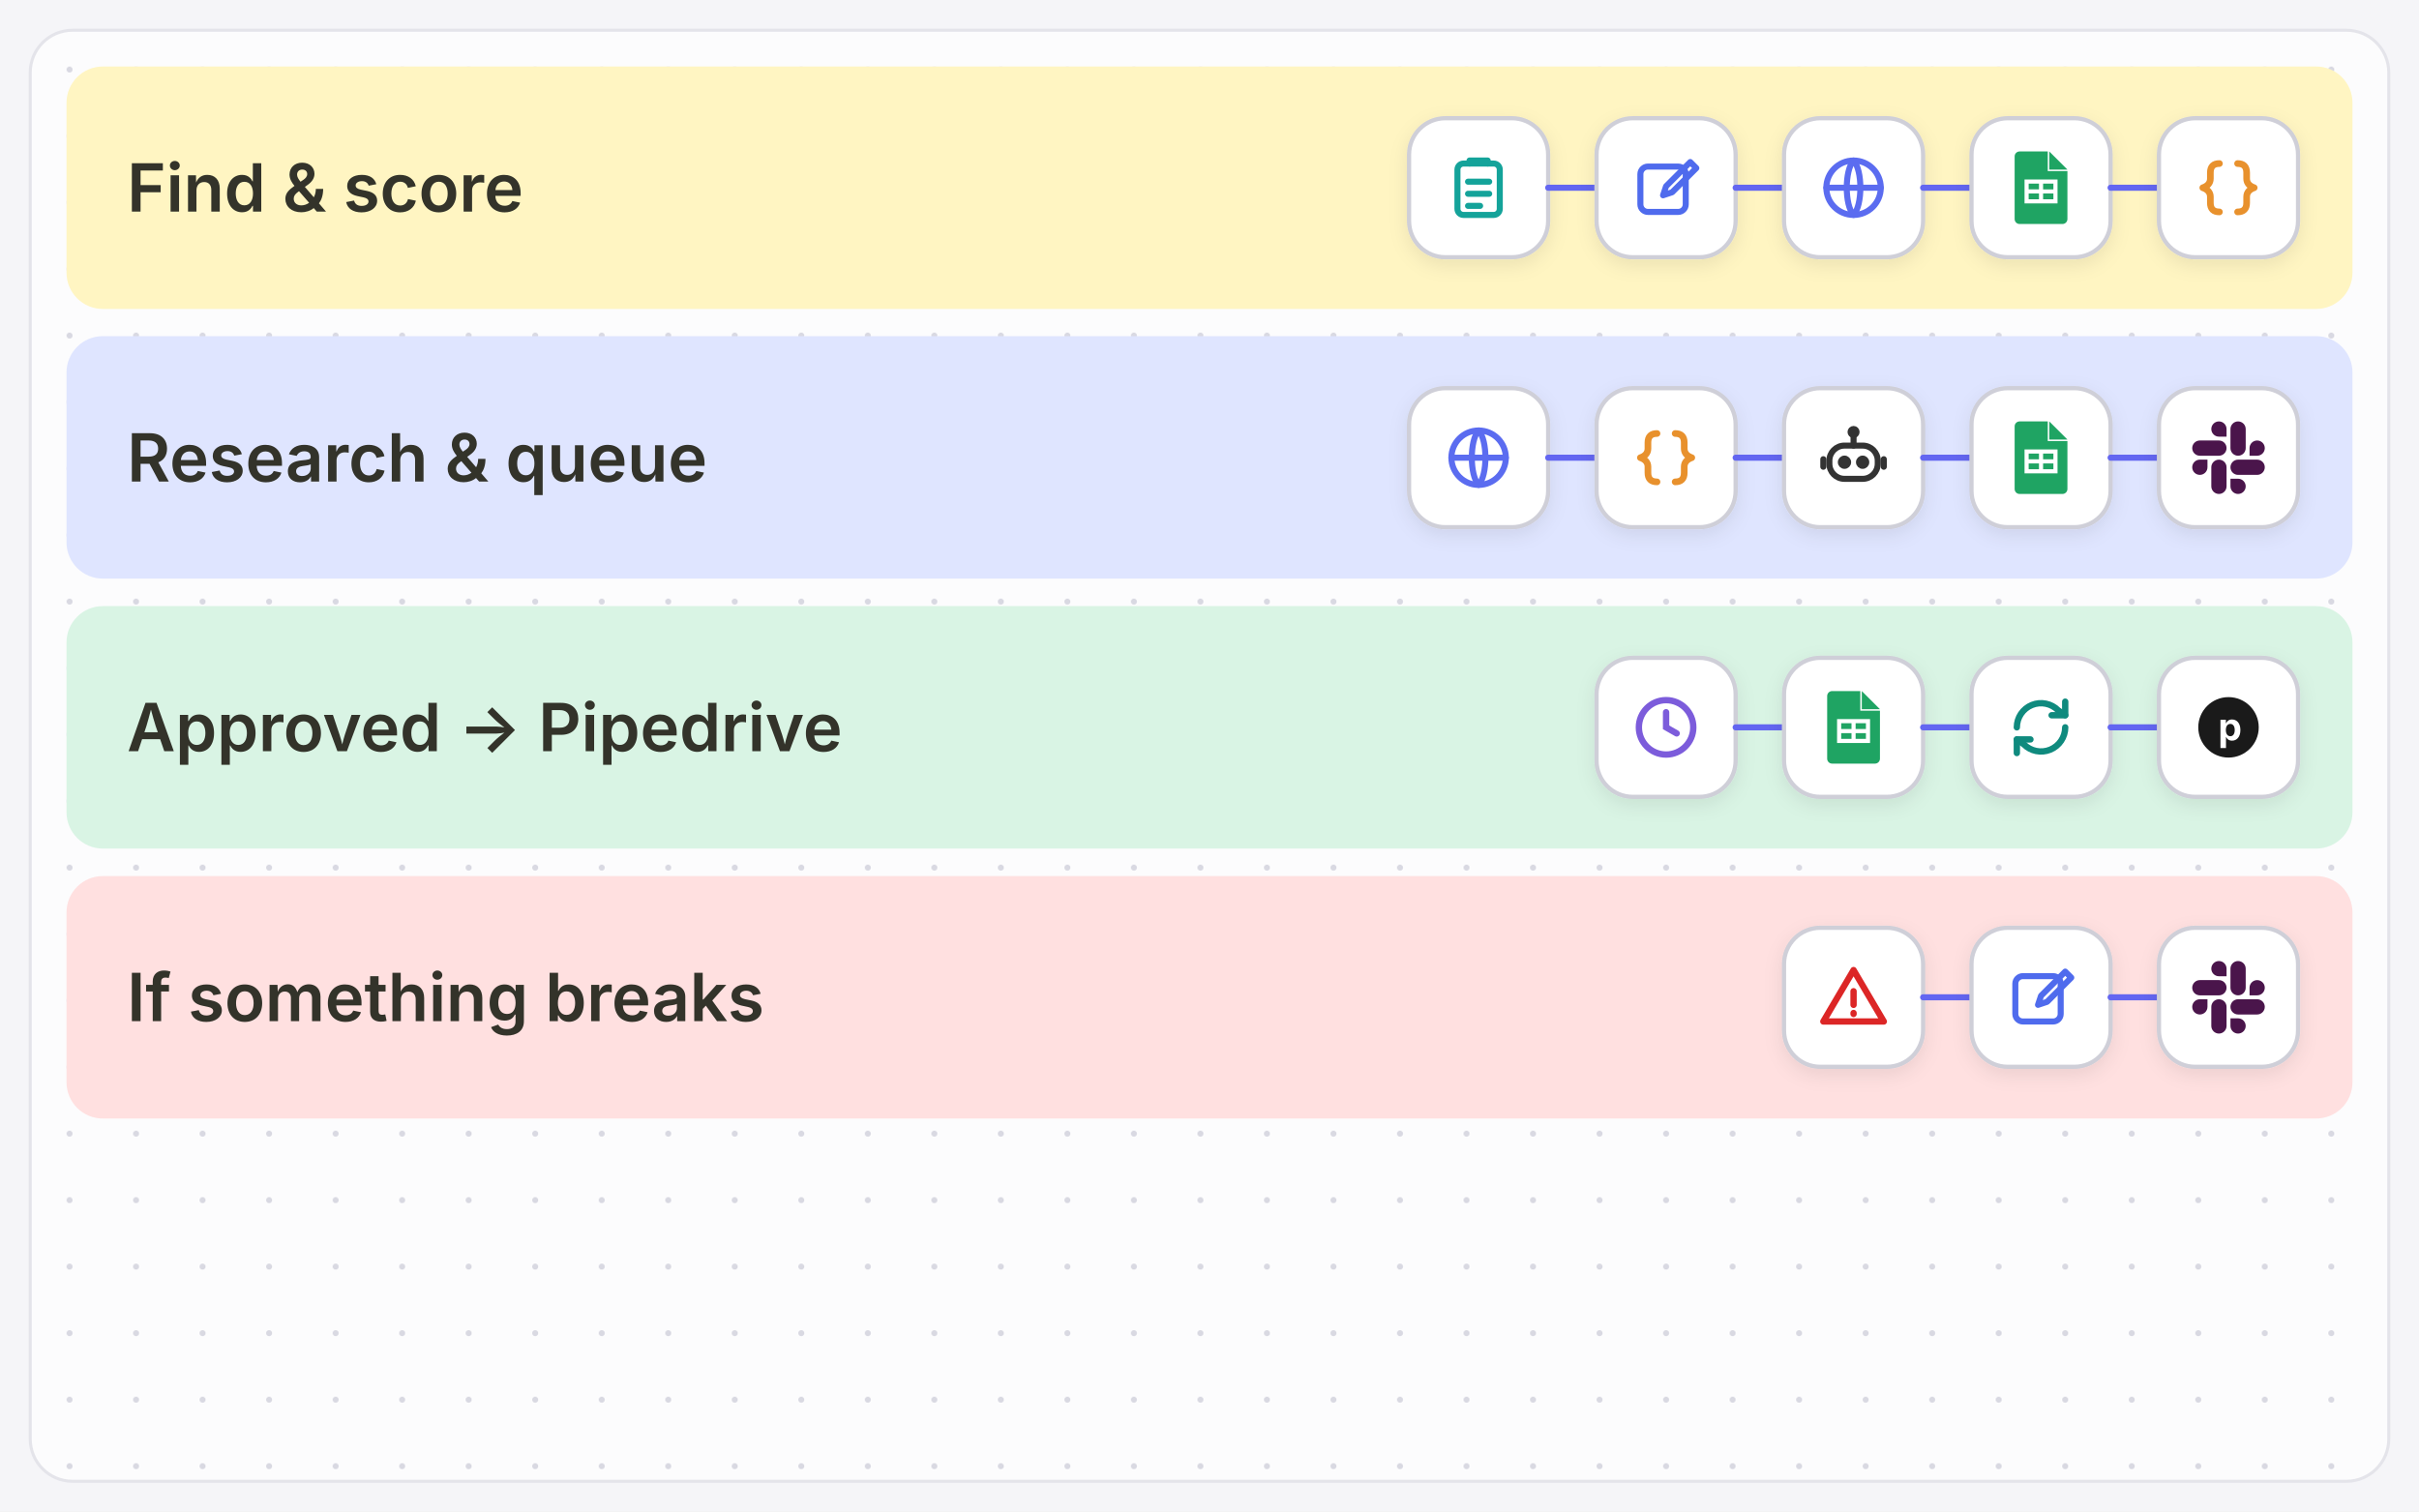
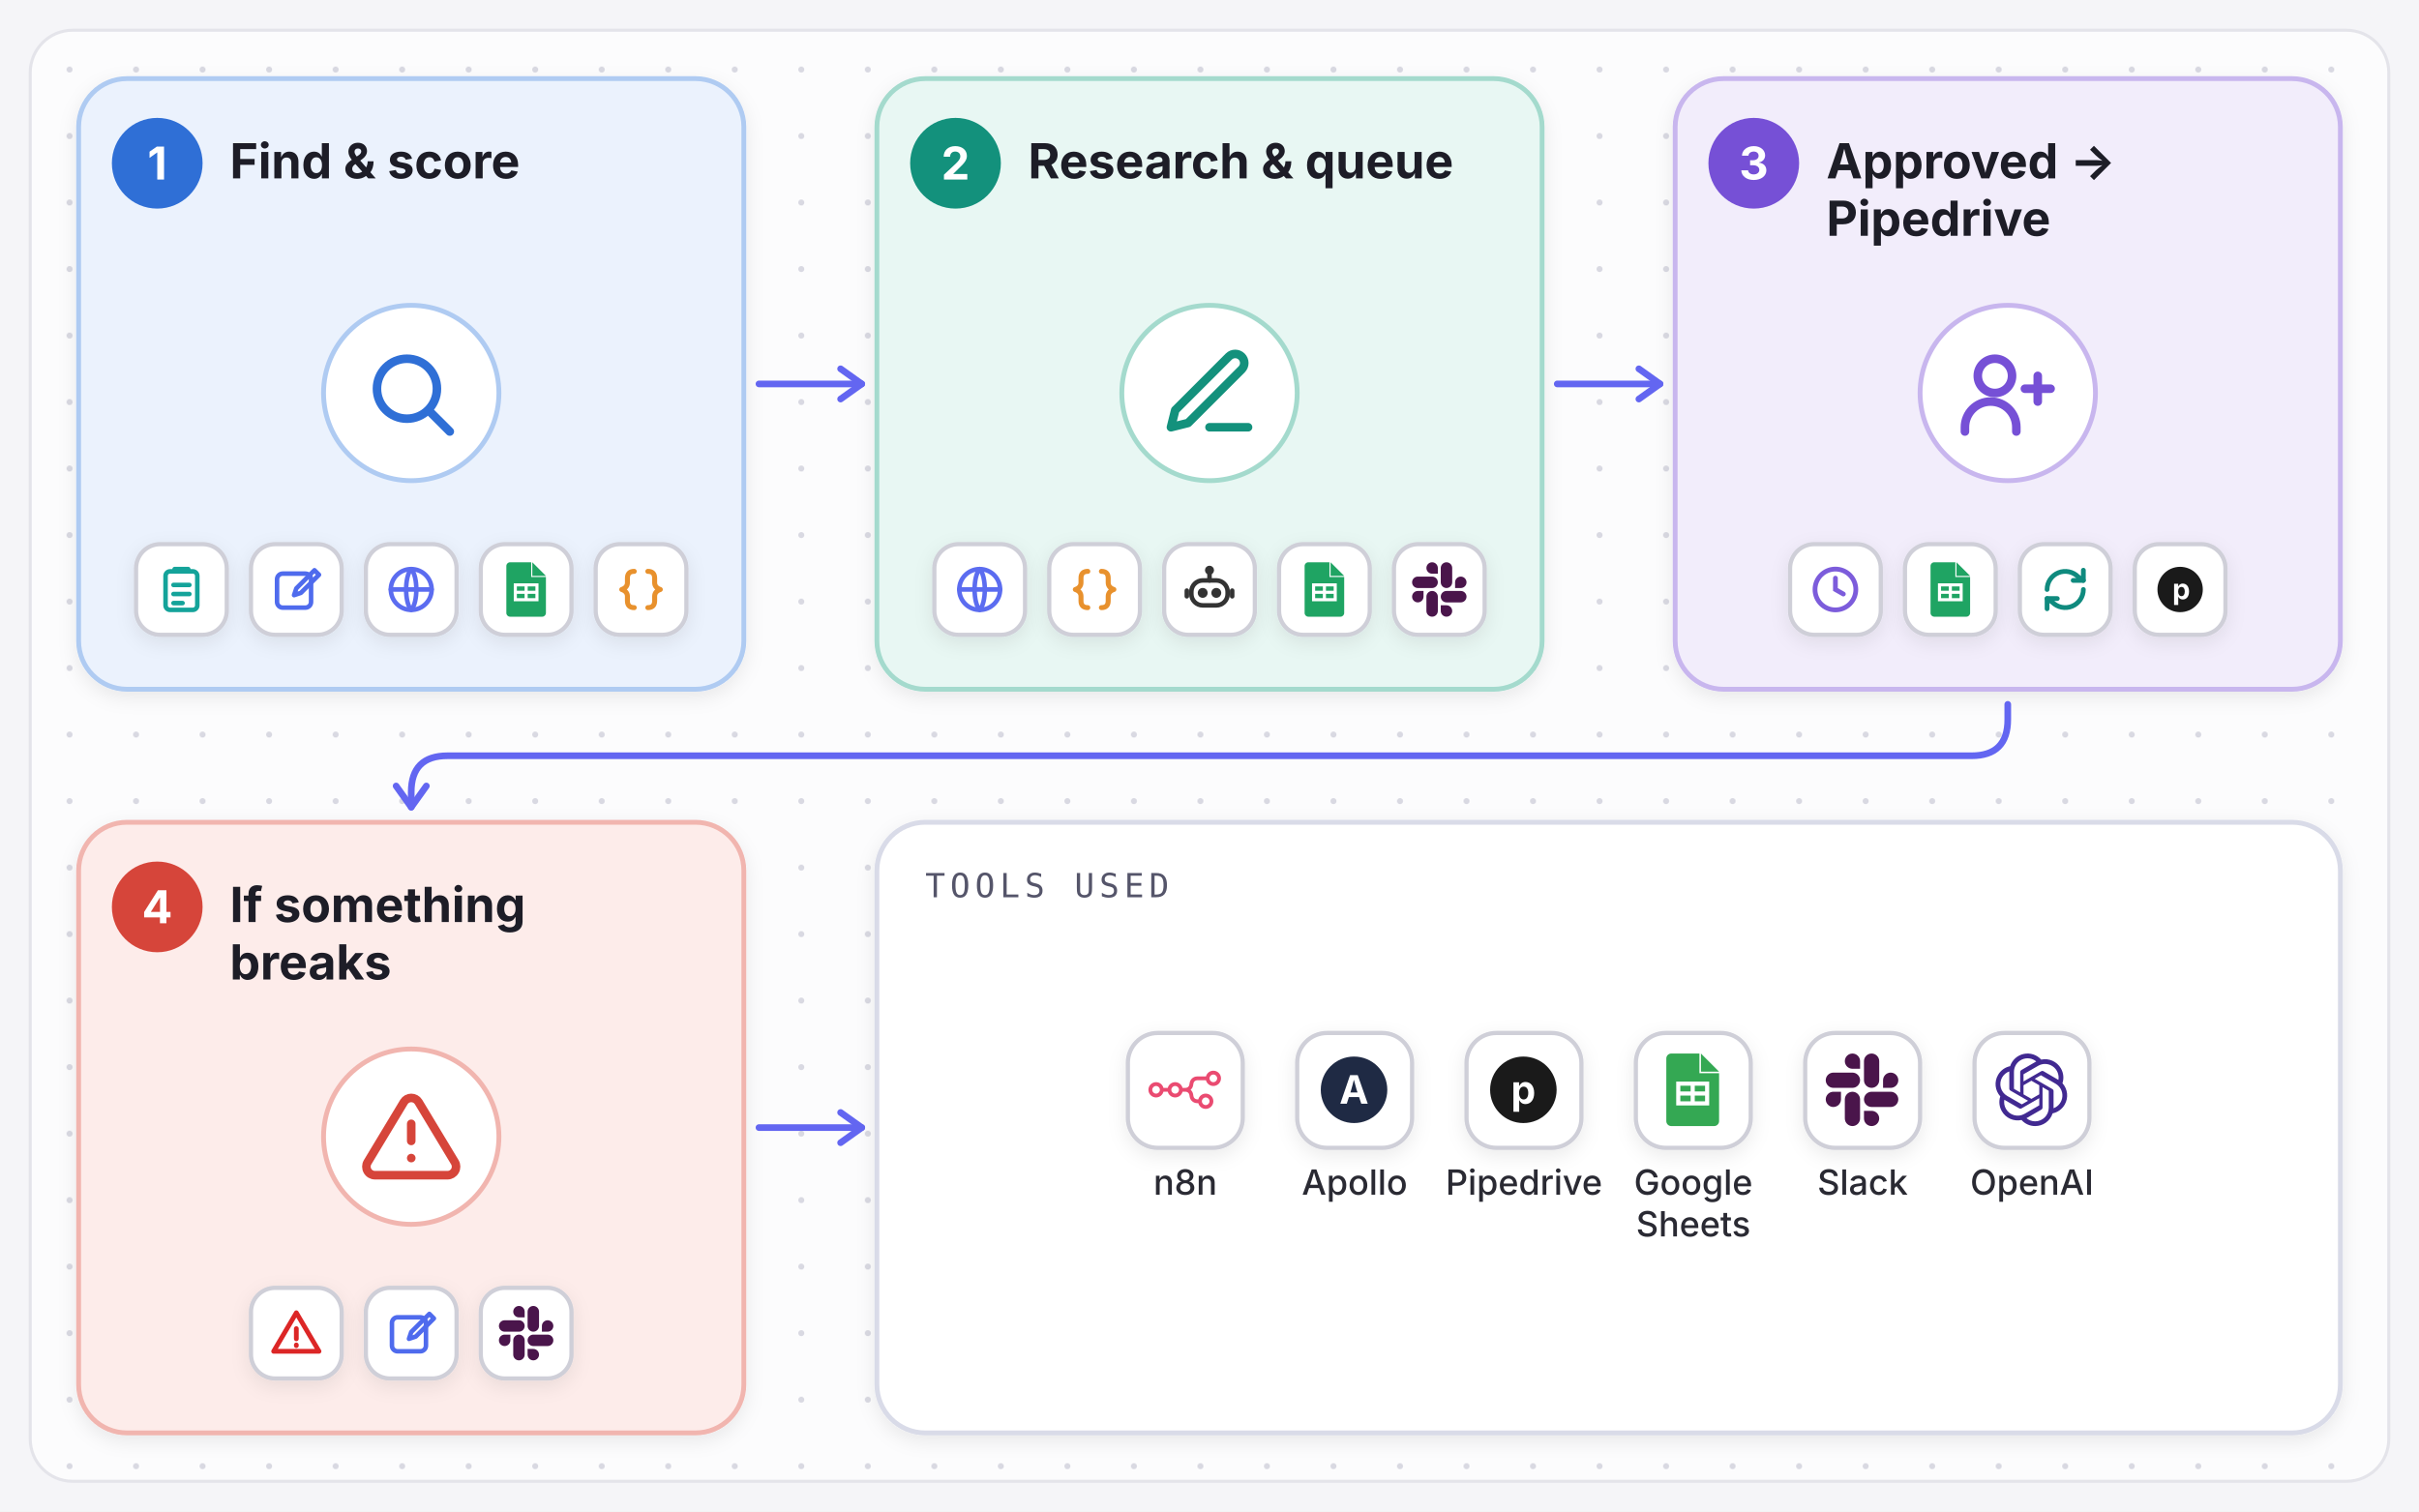
- <svg xmlns="http://www.w3.org/2000/svg" viewBox="0 0 800 500" width="800" height="500" role="img" aria-label="AI Prospecting with Apollo — stages at a glance" data-light="" data-span="3.2" data-nodes="26">
+ <svg xmlns="http://www.w3.org/2000/svg" viewBox="0 0 800 500" width="800" height="500" role="img" aria-label="AI Prospecting with Apollo: process diagram" data-light="" data-span="3.8" data-nodes="26">
  <defs>
    <pattern id="dots" width="22" height="22" patternUnits="userSpaceOnUse">
      <rect width="22" height="22" fill="#FCFCFD" />
      <circle cx="1" cy="1" r="1" fill="#d9d9e2" />
    </pattern>
    <filter id="sh" x="-30%" y="-30%" width="160%" height="160%">
      <feDropShadow dx="0" dy="2" stdDeviation="3" flood-color="#000" flood-opacity=".08" />
    </filter>
  </defs>
  <rect width="800" height="500" fill="#F5F5F8" />
  <rect x="10" y="10" width="780" height="480" rx="14" fill="url(#dots)" stroke="#e4e4ea" />
  <g data-t="0.000">
-     <rect x="22" y="22.0" width="756" height="80.2" rx="12" fill="#FFF5C2" />
-     <text x="42" y="70.0" font-family="Inter, 'Helvetica Neue', Arial, sans-serif" font-size="22" font-weight="600" fill="#33332a">Find &amp; score</text>
-   </g>
-   <g data-t="0.042">
-     <g filter="url(#sh)">
-       <rect x="466.0" y="39.1" width="46" height="46" rx="12" fill="#fff" stroke="#cfcfd8" stroke-width="1.4" />
-     </g>
-     <svg x="477.0" y="50.1" width="24" height="24" viewBox="0 0 24 24" fill="none" stroke="#14A39A" stroke-width="2" stroke-linecap="round" stroke-linejoin="round">
+     <g filter="url(#sh)">
+       <rect x="26" y="26" width="220.0" height="202" rx="16" fill="#EBF2FD" stroke="#AFCBF2" stroke-width="1.6" />
+     </g>
+     <circle cx="52" cy="54" r="15" fill="#2F6FD6" />
+     <text x="52" y="59.4" text-anchor="middle" font-family="Inter, 'Helvetica Neue', Arial, sans-serif" font-size="15" font-weight="700" fill="#fff">1</text>
+     <text x="76" y="59" font-family="Inter, 'Helvetica Neue', Arial, sans-serif" font-size="16" font-weight="700" fill="#1d1d27">Find &amp; score</text>
+     <circle cx="136" cy="130" r="29" fill="#fff" stroke="#AFCBF2" stroke-width="1.6" />
+     <svg x="119.0" y="113.0" width="34" height="34" viewBox="0 0 24 24" fill="none" stroke="#2F6FD6" stroke-width="2" stroke-linecap="round" stroke-linejoin="round">
+       <circle cx="11" cy="11" r="7" />
+       <path d="m21 21-4.3-4.3" />
+     </svg>
+   </g>
+   <g data-t="0.032">
+     <g filter="url(#sh)">
+       <rect x="45.0" y="180.0" width="30" height="30" rx="8" fill="#fff" stroke="#cfcfd8" stroke-width="1.4" />
+     </g>
+     <svg x="51.0" y="186.0" width="18" height="18" viewBox="0 0 24 24" fill="none" stroke="#14A39A" stroke-width="2" stroke-linecap="round" stroke-linejoin="round">
      <rect x="5" y="4" width="14" height="17" rx="2" />
      <path d="M9 4V3h6v1" />
      <path d="M8.5 10h7M8.5 14h7M8.5 18h4" />
    </svg>
  </g>
-   <path data-t="0.083" d="M512.0,62.1 L528.0,62.1" fill="none" stroke="#6366f1" stroke-width="2" stroke-linecap="round" />
-   <g data-t="0.083">
-     <g filter="url(#sh)">
-       <rect x="528.0" y="39.1" width="46" height="46" rx="12" fill="#fff" stroke="#cfcfd8" stroke-width="1.4" />
-     </g>
-     <svg x="539.0" y="50.1" width="24" height="24" viewBox="0 0 24 24" fill="none" stroke="#4F6BED" stroke-width="2" stroke-linecap="round" stroke-linejoin="round">
+   <g data-t="0.064">
+     <g filter="url(#sh)">
+       <rect x="83.0" y="180.0" width="30" height="30" rx="8" fill="#fff" stroke="#cfcfd8" stroke-width="1.4" />
+     </g>
+     <svg x="89.0" y="186.0" width="18" height="18" viewBox="0 0 24 24" fill="none" stroke="#4F6BED" stroke-width="2" stroke-linecap="round" stroke-linejoin="round">
      <rect x="3.5" y="5" width="15" height="15" rx="2.5" />
      <path d="M20 3.5l-8 8-1 3 3-1 8-8z" />
    </svg>
  </g>
-   <path data-t="0.125" d="M574.0,62.1 L590.0,62.1" fill="none" stroke="#6366f1" stroke-width="2" stroke-linecap="round" />
-   <g data-t="0.125">
-     <g filter="url(#sh)">
-       <rect x="590.0" y="39.1" width="46" height="46" rx="12" fill="#fff" stroke="#cfcfd8" stroke-width="1.4" />
-     </g>
-     <svg x="601.0" y="50.1" width="24" height="24" viewBox="0 0 24 24" fill="none" stroke="#5B6CF0" stroke-width="2" stroke-linecap="round">
+   <g data-t="0.096">
+     <g filter="url(#sh)">
+       <rect x="121.0" y="180.0" width="30" height="30" rx="8" fill="#fff" stroke="#cfcfd8" stroke-width="1.4" />
+     </g>
+     <svg x="127.0" y="186.0" width="18" height="18" viewBox="0 0 24 24" fill="none" stroke="#5B6CF0" stroke-width="2" stroke-linecap="round">
      <circle cx="12" cy="12" r="9" />
      <path d="M3 12h18M12 3c3 3.2 3 14.8 0 18M12 3c-3 3.2-3 14.8 0 18" />
    </svg>
  </g>
-   <path data-t="0.167" d="M636.0,62.1 L652.0,62.1" fill="none" stroke="#6366f1" stroke-width="2" stroke-linecap="round" />
-   <g data-t="0.167">
-     <g filter="url(#sh)">
-       <rect x="652.0" y="39.1" width="46" height="46" rx="12" fill="#fff" stroke="#cfcfd8" stroke-width="1.4" />
-     </g>
-     <svg x="663.0" y="50.1" width="24" height="24" viewBox="0 0 24 24">
+   <g data-t="0.128">
+     <g filter="url(#sh)">
+       <rect x="159.0" y="180.0" width="30" height="30" rx="8" fill="#fff" stroke="#cfcfd8" stroke-width="1.4" />
+     </g>
+     <svg x="165.0" y="186.0" width="18" height="18" viewBox="0 0 24 24">
      <path fill="#1FA463" d="M11.318 12.545H7.91v-1.909h3.41v1.91zM14.728 0v6h6l-6-6zm1.363 10.636h-3.41v1.91h3.41v-1.91zm0 3.273h-3.41v1.91h3.41v-1.91zM20.727 6.5v15.864c0 .904-.732 1.636-1.636 1.636H4.909a1.636 1.636 0 0 1-1.636-1.636V1.636C3.273.732 4.005 0 4.909 0h9.318v6.5h6.5zm-3.273 2.773H6.545v7.909h10.91v-7.91zm-6.136 4.636H7.91v1.91h3.41v-1.91z" />
    </svg>
  </g>
-   <path data-t="0.208" d="M698.0,62.1 L714.0,62.1" fill="none" stroke="#6366f1" stroke-width="2" stroke-linecap="round" />
-   <g data-t="0.208">
-     <g filter="url(#sh)">
-       <rect x="714.0" y="39.1" width="46" height="46" rx="12" fill="#fff" stroke="#cfcfd8" stroke-width="1.4" />
-     </g>
-     <svg x="725.0" y="50.1" width="24" height="24" viewBox="0 0 24 24" fill="none" stroke="#E8912D" stroke-width="2.2" stroke-linecap="round" stroke-linejoin="round">
+   <g data-t="0.160">
+     <g filter="url(#sh)">
+       <rect x="197.0" y="180.0" width="30" height="30" rx="8" fill="#fff" stroke="#cfcfd8" stroke-width="1.4" />
+     </g>
+     <svg x="203.0" y="186.0" width="18" height="18" viewBox="0 0 24 24" fill="none" stroke="#E8912D" stroke-width="2.2" stroke-linecap="round" stroke-linejoin="round">
      <path d="M9 4c-2 0-3 1-3 3v2c0 1.5-1 2.5-2.5 3C5 12.5 6 13.5 6 15v2c0 2 1 3 3 3" />
      <path d="M15 4c2 0 3 1 3 3v2c0 1.5 1 2.5 2.5 3-1.5.5-2.5 1.5-2.5 3v2c0 2-1 3-3 3" />
    </svg>
  </g>
-   <g data-t="0.250">
-     <rect x="22" y="111.2" width="756" height="80.2" rx="12" fill="#DFE5FF" />
-     <text x="42" y="159.3" font-family="Inter, 'Helvetica Neue', Arial, sans-serif" font-size="22" font-weight="600" fill="#33332a">Research &amp; queue</text>
-   </g>
-   <g data-t="0.292">
-     <g filter="url(#sh)">
-       <rect x="466.0" y="128.4" width="46" height="46" rx="12" fill="#fff" stroke="#cfcfd8" stroke-width="1.4" />
-     </g>
-     <svg x="477.0" y="139.4" width="24" height="24" viewBox="0 0 24 24" fill="none" stroke="#5B6CF0" stroke-width="2" stroke-linecap="round">
+   <g data-t="0.192">
+     <g filter="url(#sh)">
+       <rect x="290" y="26" width="220.0" height="202" rx="16" fill="#E8F7F3" stroke="#A4DACD" stroke-width="1.6" />
+     </g>
+     <circle cx="316" cy="54" r="15" fill="#13917C" />
+     <text x="316" y="59.4" text-anchor="middle" font-family="Inter, 'Helvetica Neue', Arial, sans-serif" font-size="15" font-weight="700" fill="#fff">2</text>
+     <text x="340" y="59" font-family="Inter, 'Helvetica Neue', Arial, sans-serif" font-size="16" font-weight="700" fill="#1d1d27">Research &amp; queue</text>
+     <circle cx="400" cy="130" r="29" fill="#fff" stroke="#A4DACD" stroke-width="1.6" />
+     <svg x="383.0" y="113.0" width="34" height="34" viewBox="0 0 24 24" fill="none" stroke="#13917C" stroke-width="2" stroke-linecap="round" stroke-linejoin="round">
+       <path d="M12 20h9" />
+       <path d="M16.5 3.5a2.1 2.1 0 0 1 3 3L7 19l-4 1 1-4z" />
+     </svg>
+   </g>
+   <g data-t="0.224">
+     <g filter="url(#sh)">
+       <rect x="309.0" y="180.0" width="30" height="30" rx="8" fill="#fff" stroke="#cfcfd8" stroke-width="1.4" />
+     </g>
+     <svg x="315.0" y="186.0" width="18" height="18" viewBox="0 0 24 24" fill="none" stroke="#5B6CF0" stroke-width="2" stroke-linecap="round">
      <circle cx="12" cy="12" r="9" />
      <path d="M3 12h18M12 3c3 3.2 3 14.8 0 18M12 3c-3 3.2-3 14.8 0 18" />
    </svg>
  </g>
-   <path data-t="0.333" d="M512.0,151.4 L528.0,151.4" fill="none" stroke="#6366f1" stroke-width="2" stroke-linecap="round" />
-   <g data-t="0.333">
-     <g filter="url(#sh)">
-       <rect x="528.0" y="128.4" width="46" height="46" rx="12" fill="#fff" stroke="#cfcfd8" stroke-width="1.4" />
-     </g>
-     <svg x="539.0" y="139.4" width="24" height="24" viewBox="0 0 24 24" fill="none" stroke="#E8912D" stroke-width="2.2" stroke-linecap="round" stroke-linejoin="round">
+   <g data-t="0.256">
+     <g filter="url(#sh)">
+       <rect x="347.0" y="180.0" width="30" height="30" rx="8" fill="#fff" stroke="#cfcfd8" stroke-width="1.4" />
+     </g>
+     <svg x="353.0" y="186.0" width="18" height="18" viewBox="0 0 24 24" fill="none" stroke="#E8912D" stroke-width="2.2" stroke-linecap="round" stroke-linejoin="round">
      <path d="M9 4c-2 0-3 1-3 3v2c0 1.5-1 2.5-2.5 3C5 12.5 6 13.5 6 15v2c0 2 1 3 3 3" />
      <path d="M15 4c2 0 3 1 3 3v2c0 1.5 1 2.5 2.5 3-1.5.5-2.5 1.5-2.5 3v2c0 2-1 3-3 3" />
    </svg>
  </g>
-   <path data-t="0.375" d="M574.0,151.4 L590.0,151.4" fill="none" stroke="#6366f1" stroke-width="2" stroke-linecap="round" />
-   <g data-t="0.375">
-     <g filter="url(#sh)">
-       <rect x="590.0" y="128.4" width="46" height="46" rx="12" fill="#fff" stroke="#cfcfd8" stroke-width="1.4" />
-     </g>
-     <svg x="601.0" y="139.4" width="24" height="24" viewBox="0 0 24 24" fill="none" stroke="#333" stroke-width="2" stroke-linecap="round" stroke-linejoin="round">
+   <g data-t="0.288">
+     <g filter="url(#sh)">
+       <rect x="385.0" y="180.0" width="30" height="30" rx="8" fill="#fff" stroke="#cfcfd8" stroke-width="1.4" />
+     </g>
+     <svg x="391.0" y="186.0" width="18" height="18" viewBox="0 0 24 24" fill="none" stroke="#333" stroke-width="2" stroke-linecap="round" stroke-linejoin="round">
      <rect x="4" y="8" width="16" height="11" rx="5" />
      <path d="M12 8V4.5" />
      <circle cx="12" cy="3.5" r="1" />
      <circle cx="9" cy="13.5" r="1.2" fill="#333" />
      <circle cx="15" cy="13.5" r="1.2" fill="#333" />
      <path d="M2 12.5v2.5M22 12.5v2.5" />
    </svg>
  </g>
-   <path data-t="0.417" d="M636.0,151.4 L652.0,151.4" fill="none" stroke="#6366f1" stroke-width="2" stroke-linecap="round" />
-   <g data-t="0.417">
-     <g filter="url(#sh)">
-       <rect x="652.0" y="128.4" width="46" height="46" rx="12" fill="#fff" stroke="#cfcfd8" stroke-width="1.4" />
-     </g>
-     <svg x="663.0" y="139.4" width="24" height="24" viewBox="0 0 24 24">
+   <g data-t="0.320">
+     <g filter="url(#sh)">
+       <rect x="423.0" y="180.0" width="30" height="30" rx="8" fill="#fff" stroke="#cfcfd8" stroke-width="1.4" />
+     </g>
+     <svg x="429.0" y="186.0" width="18" height="18" viewBox="0 0 24 24">
      <path fill="#1FA463" d="M11.318 12.545H7.91v-1.909h3.41v1.91zM14.728 0v6h6l-6-6zm1.363 10.636h-3.41v1.91h3.41v-1.91zm0 3.273h-3.41v1.91h3.41v-1.91zM20.727 6.5v15.864c0 .904-.732 1.636-1.636 1.636H4.909a1.636 1.636 0 0 1-1.636-1.636V1.636C3.273.732 4.005 0 4.909 0h9.318v6.5h6.5zm-3.273 2.773H6.545v7.909h10.91v-7.91zm-6.136 4.636H7.91v1.91h3.41v-1.91z" />
    </svg>
  </g>
-   <path data-t="0.458" d="M698.0,151.4 L714.0,151.4" fill="none" stroke="#6366f1" stroke-width="2" stroke-linecap="round" />
-   <g data-t="0.458">
-     <g filter="url(#sh)">
-       <rect x="714.0" y="128.4" width="46" height="46" rx="12" fill="#fff" stroke="#cfcfd8" stroke-width="1.4" />
-     </g>
-     <svg x="725.0" y="139.4" width="24" height="24" viewBox="0 0 24 24">
+   <g data-t="0.352">
+     <g filter="url(#sh)">
+       <rect x="461.0" y="180.0" width="30" height="30" rx="8" fill="#fff" stroke="#cfcfd8" stroke-width="1.4" />
+     </g>
+     <svg x="467.0" y="186.0" width="18" height="18" viewBox="0 0 24 24">
      <path fill="#4A154B" d="M5.042 15.165a2.528 2.528 0 0 1-2.52 2.523A2.528 2.528 0 0 1 0 15.165a2.527 2.527 0 0 1 2.522-2.52h2.52v2.52zM6.313 15.165a2.527 2.527 0 0 1 2.521-2.52 2.527 2.527 0 0 1 2.521 2.52v6.313A2.528 2.528 0 0 1 8.834 24a2.528 2.528 0 0 1-2.521-2.522v-6.313zM8.834 5.042a2.528 2.528 0 0 1-2.521-2.52A2.528 2.528 0 0 1 8.834 0a2.528 2.528 0 0 1 2.521 2.522v2.52H8.834zM8.834 6.313a2.528 2.528 0 0 1 2.521 2.521 2.528 2.528 0 0 1-2.521 2.521H2.522A2.528 2.528 0 0 1 0 8.834a2.528 2.528 0 0 1 2.522-2.521h6.312zM18.956 8.834a2.528 2.528 0 0 1 2.522-2.521A2.528 2.528 0 0 1 24 8.834a2.528 2.528 0 0 1-2.522 2.521h-2.522V8.834zM17.688 8.834a2.528 2.528 0 0 1-2.523 2.521 2.527 2.527 0 0 1-2.52-2.521V2.522A2.527 2.527 0 0 1 15.165 0a2.528 2.528 0 0 1 2.523 2.522v6.312zM15.165 18.956a2.528 2.528 0 0 1 2.523 2.522A2.528 2.528 0 0 1 15.165 24a2.527 2.527 0 0 1-2.52-2.522v-2.522h2.52zM15.165 17.688a2.527 2.527 0 0 1-2.52-2.523 2.526 2.526 0 0 1 2.52-2.52h6.313A2.527 2.527 0 0 1 24 15.165a2.528 2.528 0 0 1-2.522 2.523h-6.313z" />
    </svg>
  </g>
-   <g data-t="0.500">
-     <rect x="22" y="200.5" width="756" height="80.2" rx="12" fill="#D9F4E4" />
-     <text x="42" y="248.5" font-family="Inter, 'Helvetica Neue', Arial, sans-serif" font-size="22" font-weight="600" fill="#33332a">Approved → Pipedrive</text>
-   </g>
-   <g data-t="0.550">
-     <g filter="url(#sh)">
-       <rect x="528.0" y="217.6" width="46" height="46" rx="12" fill="#fff" stroke="#cfcfd8" stroke-width="1.4" />
-     </g>
-     <svg x="539.0" y="228.6" width="24" height="24" viewBox="0 0 24 24" fill="none" stroke="#7C5CDB" stroke-width="2.1" stroke-linecap="round">
+   <g data-t="0.384">
+     <g filter="url(#sh)">
+       <rect x="554" y="26" width="220.0" height="202" rx="16" fill="#F2EDFB" stroke="#C8B6EE" stroke-width="1.6" />
+     </g>
+     <circle cx="580" cy="54" r="15" fill="#7650D6" />
+     <text x="580" y="59.4" text-anchor="middle" font-family="Inter, 'Helvetica Neue', Arial, sans-serif" font-size="15" font-weight="700" fill="#fff">3</text>
+     <text x="604" y="59" font-family="Inter, 'Helvetica Neue', Arial, sans-serif" font-size="16" font-weight="700" fill="#1d1d27">Approved →</text>
+     <text x="604" y="78" font-family="Inter, 'Helvetica Neue', Arial, sans-serif" font-size="16" font-weight="700" fill="#1d1d27">Pipedrive</text>
+     <circle cx="664" cy="130" r="29" fill="#fff" stroke="#C8B6EE" stroke-width="1.6" />
+     <svg x="647.0" y="113.0" width="34" height="34" viewBox="0 0 24 24" fill="none" stroke="#7650D6" stroke-width="2" stroke-linecap="round" stroke-linejoin="round">
+       <circle cx="9" cy="8" r="4" />
+       <path d="M2 21v-1a6 6 0 0 1 12 0v1M19 8v6M16 11h6" />
+     </svg>
+   </g>
+   <g data-t="0.422">
+     <g filter="url(#sh)">
+       <rect x="592.0" y="180.0" width="30" height="30" rx="8" fill="#fff" stroke="#cfcfd8" stroke-width="1.4" />
+     </g>
+     <svg x="598.0" y="186.0" width="18" height="18" viewBox="0 0 24 24" fill="none" stroke="#7C5CDB" stroke-width="2.1" stroke-linecap="round">
      <circle cx="12" cy="12" r="9" />
      <path d="M12 7v5l3.5 2" />
    </svg>
  </g>
-   <path data-t="0.600" d="M574.0,240.6 L590.0,240.6" fill="none" stroke="#6366f1" stroke-width="2" stroke-linecap="round" />
-   <g data-t="0.600">
-     <g filter="url(#sh)">
-       <rect x="590.0" y="217.6" width="46" height="46" rx="12" fill="#fff" stroke="#cfcfd8" stroke-width="1.4" />
-     </g>
-     <svg x="601.0" y="228.6" width="24" height="24" viewBox="0 0 24 24">
+   <g data-t="0.461">
+     <g filter="url(#sh)">
+       <rect x="630.0" y="180.0" width="30" height="30" rx="8" fill="#fff" stroke="#cfcfd8" stroke-width="1.4" />
+     </g>
+     <svg x="636.0" y="186.0" width="18" height="18" viewBox="0 0 24 24">
      <path fill="#1FA463" d="M11.318 12.545H7.91v-1.909h3.41v1.91zM14.728 0v6h6l-6-6zm1.363 10.636h-3.41v1.91h3.41v-1.91zm0 3.273h-3.41v1.91h3.41v-1.91zM20.727 6.5v15.864c0 .904-.732 1.636-1.636 1.636H4.909a1.636 1.636 0 0 1-1.636-1.636V1.636C3.273.732 4.005 0 4.909 0h9.318v6.5h6.5zm-3.273 2.773H6.545v7.909h10.91v-7.91zm-6.136 4.636H7.91v1.91h3.41v-1.91z" />
    </svg>
  </g>
-   <path data-t="0.650" d="M636.0,240.6 L652.0,240.6" fill="none" stroke="#6366f1" stroke-width="2" stroke-linecap="round" />
-   <g data-t="0.650">
-     <g filter="url(#sh)">
-       <rect x="652.0" y="217.6" width="46" height="46" rx="12" fill="#fff" stroke="#cfcfd8" stroke-width="1.4" />
-     </g>
-     <svg x="663.0" y="228.6" width="24" height="24" viewBox="0 0 24 24" fill="none" stroke="#0F8A7E" stroke-width="2.1" stroke-linecap="round" stroke-linejoin="round">
+   <g data-t="0.499">
+     <g filter="url(#sh)">
+       <rect x="668.0" y="180.0" width="30" height="30" rx="8" fill="#fff" stroke="#cfcfd8" stroke-width="1.4" />
+     </g>
+     <svg x="674.0" y="186.0" width="18" height="18" viewBox="0 0 24 24" fill="none" stroke="#0F8A7E" stroke-width="2.1" stroke-linecap="round" stroke-linejoin="round">
      <path d="M4 12a8 8 0 0 1 13.7-5.6L20 8" />
      <path d="M20 3.5V8h-4.5" />
      <path d="M20 12a8 8 0 0 1-13.7 5.6L4 16" />
      <path d="M4 20.5V16h4.5" />
    </svg>
  </g>
-   <path data-t="0.700" d="M698.0,240.6 L714.0,240.6" fill="none" stroke="#6366f1" stroke-width="2" stroke-linecap="round" />
-   <g data-t="0.700">
-     <g filter="url(#sh)">
-       <rect x="714.0" y="217.6" width="46" height="46" rx="12" fill="#fff" stroke="#cfcfd8" stroke-width="1.4" />
-     </g>
-     <svg x="725.0" y="228.6" width="24" height="24" viewBox="0 0 24 24">
+   <g data-t="0.538">
+     <g filter="url(#sh)">
+       <rect x="706.0" y="180.0" width="30" height="30" rx="8" fill="#fff" stroke="#cfcfd8" stroke-width="1.4" />
+     </g>
+     <svg x="712.0" y="186.0" width="18" height="18" viewBox="0 0 24 24">
      <circle cx="12" cy="12" r="10" fill="#1A1A1A" />
      <text x="12.5" y="16.3" font-size="12.5" font-weight="700" text-anchor="middle" fill="#fff" font-family="Inter">p</text>
    </svg>
  </g>
-   <g data-t="0.750">
-     <rect x="22" y="289.8" width="756" height="80.2" rx="12" fill="#FFE0E0" />
-     <text x="42" y="337.8" font-family="Inter, 'Helvetica Neue', Arial, sans-serif" font-size="22" font-weight="600" fill="#33332a">If something breaks</text>
-   </g>
-   <g data-t="0.812">
-     <g filter="url(#sh)">
-       <rect x="590.0" y="306.9" width="46" height="46" rx="12" fill="#fff" stroke="#cfcfd8" stroke-width="1.4" />
-     </g>
-     <svg x="601.0" y="317.9" width="24" height="24" viewBox="0 0 24 24" fill="none" stroke="#DC2626" stroke-width="2.1" stroke-linecap="round" stroke-linejoin="round">
+   <g data-t="0.576">
+     <g filter="url(#sh)">
+       <rect x="26" y="272" width="220.0" height="202" rx="16" fill="#FDECEA" stroke="#F1B5AF" stroke-width="1.6" />
+     </g>
+     <circle cx="52" cy="300" r="15" fill="#D6453A" />
+     <text x="52" y="305.4" text-anchor="middle" font-family="Inter, 'Helvetica Neue', Arial, sans-serif" font-size="15" font-weight="700" fill="#fff">4</text>
+     <text x="76" y="305" font-family="Inter, 'Helvetica Neue', Arial, sans-serif" font-size="16" font-weight="700" fill="#1d1d27">If something</text>
+     <text x="76" y="324" font-family="Inter, 'Helvetica Neue', Arial, sans-serif" font-size="16" font-weight="700" fill="#1d1d27">breaks</text>
+     <circle cx="136" cy="376" r="29" fill="#fff" stroke="#F1B5AF" stroke-width="1.6" />
+     <svg x="119.0" y="359.0" width="34" height="34" viewBox="0 0 24 24" fill="none" stroke="#D6453A" stroke-width="2" stroke-linecap="round" stroke-linejoin="round">
+       <path d="M10.3 3.9 1.8 18a2 2 0 0 0 1.7 3h17a2 2 0 0 0 1.7-3L13.7 3.9a2 2 0 0 0-3.4 0z" />
+       <path d="M12 9v4M12 17h.01" />
+     </svg>
+   </g>
+   <g data-t="0.624">
+     <g filter="url(#sh)">
+       <rect x="83.0" y="426.0" width="30" height="30" rx="8" fill="#fff" stroke="#cfcfd8" stroke-width="1.4" />
+     </g>
+     <svg x="89.0" y="432.0" width="18" height="18" viewBox="0 0 24 24" fill="none" stroke="#DC2626" stroke-width="2.1" stroke-linecap="round" stroke-linejoin="round">
      <path d="M12 3L2 20h20z" />
      <path d="M12 10v4.5M12 17.2v.3" />
    </svg>
  </g>
-   <path data-t="0.875" d="M636.0,329.9 L652.0,329.9" fill="none" stroke="#6366f1" stroke-width="2" stroke-linecap="round" />
-   <g data-t="0.875">
-     <g filter="url(#sh)">
-       <rect x="652.0" y="306.9" width="46" height="46" rx="12" fill="#fff" stroke="#cfcfd8" stroke-width="1.4" />
-     </g>
-     <svg x="663.0" y="317.9" width="24" height="24" viewBox="0 0 24 24" fill="none" stroke="#4F6BED" stroke-width="2" stroke-linecap="round" stroke-linejoin="round">
+   <g data-t="0.672">
+     <g filter="url(#sh)">
+       <rect x="121.0" y="426.0" width="30" height="30" rx="8" fill="#fff" stroke="#cfcfd8" stroke-width="1.4" />
+     </g>
+     <svg x="127.0" y="432.0" width="18" height="18" viewBox="0 0 24 24" fill="none" stroke="#4F6BED" stroke-width="2" stroke-linecap="round" stroke-linejoin="round">
      <rect x="3.5" y="5" width="15" height="15" rx="2.5" />
      <path d="M20 3.5l-8 8-1 3 3-1 8-8z" />
    </svg>
  </g>
-   <path data-t="0.938" d="M698.0,329.9 L714.0,329.9" fill="none" stroke="#6366f1" stroke-width="2" stroke-linecap="round" />
-   <g data-t="0.938">
-     <g filter="url(#sh)">
-       <rect x="714.0" y="306.9" width="46" height="46" rx="12" fill="#fff" stroke="#cfcfd8" stroke-width="1.4" />
-     </g>
-     <svg x="725.0" y="317.9" width="24" height="24" viewBox="0 0 24 24">
+   <g data-t="0.720">
+     <g filter="url(#sh)">
+       <rect x="159.0" y="426.0" width="30" height="30" rx="8" fill="#fff" stroke="#cfcfd8" stroke-width="1.4" />
+     </g>
+     <svg x="165.0" y="432.0" width="18" height="18" viewBox="0 0 24 24">
      <path fill="#4A154B" d="M5.042 15.165a2.528 2.528 0 0 1-2.52 2.523A2.528 2.528 0 0 1 0 15.165a2.527 2.527 0 0 1 2.522-2.52h2.52v2.52zM6.313 15.165a2.527 2.527 0 0 1 2.521-2.52 2.527 2.527 0 0 1 2.521 2.52v6.313A2.528 2.528 0 0 1 8.834 24a2.528 2.528 0 0 1-2.521-2.522v-6.313zM8.834 5.042a2.528 2.528 0 0 1-2.521-2.52A2.528 2.528 0 0 1 8.834 0a2.528 2.528 0 0 1 2.521 2.522v2.52H8.834zM8.834 6.313a2.528 2.528 0 0 1 2.521 2.521 2.528 2.528 0 0 1-2.521 2.521H2.522A2.528 2.528 0 0 1 0 8.834a2.528 2.528 0 0 1 2.522-2.521h6.312zM18.956 8.834a2.528 2.528 0 0 1 2.522-2.521A2.528 2.528 0 0 1 24 8.834a2.528 2.528 0 0 1-2.522 2.521h-2.522V8.834zM17.688 8.834a2.528 2.528 0 0 1-2.523 2.521 2.527 2.527 0 0 1-2.52-2.521V2.522A2.527 2.527 0 0 1 15.165 0a2.528 2.528 0 0 1 2.523 2.522v6.312zM15.165 18.956a2.528 2.528 0 0 1 2.523 2.522A2.528 2.528 0 0 1 15.165 24a2.527 2.527 0 0 1-2.52-2.522v-2.522h2.52zM15.165 17.688a2.527 2.527 0 0 1-2.52-2.523 2.526 2.526 0 0 1 2.52-2.52h6.313A2.527 2.527 0 0 1 24 15.165a2.528 2.528 0 0 1-2.522 2.523h-6.313z" />
    </svg>
  </g>
+   <path data-t="0.172" d="M251,127 L285,127" fill="none" stroke="#6366f1" stroke-width="2.2" stroke-linecap="round" stroke-linejoin="round" />
+   <path data-t="0.172" d="M278,122 L285,127 L278,132" fill="none" stroke="#6366f1" stroke-width="2.2" stroke-linecap="round" stroke-linejoin="round" />
+   <path data-t="0.364" d="M515,127 L549,127" fill="none" stroke="#6366f1" stroke-width="2.2" stroke-linecap="round" stroke-linejoin="round" />
+   <path data-t="0.364" d="M542,122 L549,127 L542,132" fill="none" stroke="#6366f1" stroke-width="2.2" stroke-linecap="round" stroke-linejoin="round" />
+   <path data-t="0.556" d="M664,233 L664,238 Q664,250 652,250 L148,250 Q136,250 136,262 L136,267" fill="none" stroke="#6366f1" stroke-width="2.2" stroke-linecap="round" stroke-linejoin="round" />
+   <path data-t="0.556" d="M131,260 L136,267 L141,260" fill="none" stroke="#6366f1" stroke-width="2.2" stroke-linecap="round" stroke-linejoin="round" />
+   <path data-t="0.748" d="M251,373 L285,373" fill="none" stroke="#6366f1" stroke-width="2.2" stroke-linecap="round" stroke-linejoin="round" />
+   <path data-t="0.748" d="M278,368 L285,373 L278,378" fill="none" stroke="#6366f1" stroke-width="2.2" stroke-linecap="round" stroke-linejoin="round" />
+   <g data-t="0.768">
+     <g filter="url(#sh)">
+       <rect x="290" y="272" width="484" height="202" rx="16" fill="#fff" stroke="#d9dbe8" stroke-width="1.6" />
+     </g>
+     <text x="306" y="296.8" font-family="'DejaVu Sans Mono', ui-monospace, monospace" font-size="11" letter-spacing="1.6" fill="#55556a">TOOLS USED</text>
+   </g>
+   <g data-t="0.801">
+     <g filter="url(#sh)">
+       <rect x="373.0" y="341.7" width="38" height="38" rx="9.88" fill="#fff" stroke="#cfcfd8" stroke-width="1.4" />
+     </g>
+     <svg x="379.8" y="348.5" width="24" height="24" viewBox="0 0 24 24">
+       <path fill="#EA4B71" d="M21.474 5.684c-1.177 0-2.166.805-2.447 1.895h-2.896c-1.235 0-2.289.893-2.492 2.111l-.104.623a1.263 1.263 0 0 1-1.246 1.056H11.289c-.281-1.09-1.27-1.895-2.447-1.895s-2.166.805-2.447 1.895H4.973c-.281-1.09-1.27-1.895-2.447-1.895C1.131 9.474 0 10.605 0 12s1.131 2.526 2.526 2.526c1.177 0 2.166-.805 2.447-1.895h1.422c.28 1.09 1.27 1.895 2.447 1.895 1.177 0 2.166-.805 2.447-1.895h1.001a1.263 1.263 0 0 1 1.246 1.056l.104.623c.203 1.218 1.257 2.111 2.492 2.111h.369c.28 1.089 1.27 1.895 2.447 1.895 1.395 0 2.526-1.131 2.526-2.526s-1.131-2.526-2.526-2.526c-1.177 0-2.166.805-2.447 1.895h-.369a1.263 1.263 0 0 1-1.246-1.056l-.104-.623A2.52 2.52 0 0 0 13.961 12a2.52 2.52 0 0 0 .821-1.479l.104-.623a1.263 1.263 0 0 1 1.246-1.056h2.896c.281 1.09 1.27 1.895 2.447 1.895 1.395 0 2.526-1.131 2.526-2.526s-1.131-2.526-2.526-2.526m0 1.263a1.263 1.263 0 0 1 1.263 1.263 1.263 1.263 0 0 1-1.263 1.263 1.263 1.263 0 0 1-1.263-1.263 1.263 1.263 0 0 1 1.263-1.263M2.526 10.737A1.263 1.263 0 0 1 3.789 12a1.263 1.263 0 0 1-1.263 1.263A1.263 1.263 0 0 1 1.263 12a1.263 1.263 0 0 1 1.263-1.263m6.316 0A1.263 1.263 0 0 1 10.105 12a1.263 1.263 0 0 1-1.263 1.263A1.263 1.263 0 0 1 7.579 12a1.263 1.263 0 0 1 1.263-1.263m10.105 3.789a1.263 1.263 0 0 1 1.263 1.263 1.263 1.263 0 0 1-1.263 1.263 1.263 1.263 0 0 1-1.263-1.263 1.263 1.263 0 0 1 1.263-1.263" />
+     </svg>
+     <text x="392.0" y="395.2" text-anchor="middle" font-family="Inter, 'Helvetica Neue', Arial, sans-serif" font-size="11.5" font-weight="500" fill="#2a2a33">n8n</text>
+   </g>
+   <g data-t="0.834">
+     <g filter="url(#sh)">
+       <rect x="429.0" y="341.7" width="38" height="38" rx="9.88" fill="#fff" stroke="#cfcfd8" stroke-width="1.4" />
+     </g>
+     <svg x="435.8" y="348.5" width="24" height="24" viewBox="0 0 24 24">
+       <circle cx="12" cy="12" r="11" fill="#1F2A44" />
+       <text x="12" y="16.6" font-size="13" font-weight="700" text-anchor="middle" fill="#fff" font-family="Inter">A</text>
+     </svg>
+     <text x="448.0" y="395.2" text-anchor="middle" font-family="Inter, 'Helvetica Neue', Arial, sans-serif" font-size="11.5" font-weight="500" fill="#2a2a33">Apollo</text>
+   </g>
+   <g data-t="0.867">
+     <g filter="url(#sh)">
+       <rect x="485.0" y="341.7" width="38" height="38" rx="9.88" fill="#fff" stroke="#cfcfd8" stroke-width="1.4" />
+     </g>
+     <svg x="491.8" y="348.5" width="24" height="24" viewBox="0 0 24 24">
+       <circle cx="12" cy="12" r="11" fill="#1A1A1A" />
+       <text x="12" y="16.6" font-size="13" font-weight="700" text-anchor="middle" fill="#fff" font-family="Inter">p</text>
+     </svg>
+     <text x="504.0" y="395.2" text-anchor="middle" font-family="Inter, 'Helvetica Neue', Arial, sans-serif" font-size="11.5" font-weight="500" fill="#2a2a33">Pipedrive</text>
+   </g>
+   <g data-t="0.901">
+     <g filter="url(#sh)">
+       <rect x="541.0" y="341.7" width="38" height="38" rx="9.88" fill="#fff" stroke="#cfcfd8" stroke-width="1.4" />
+     </g>
+     <svg x="547.8" y="348.5" width="24" height="24" viewBox="0 0 24 24">
+       <path fill="#34A853" d="M11.318 12.545H7.91v-1.909h3.41v1.91zM14.728 0v6h6l-6-6zm1.363 10.636h-3.41v1.91h3.41v-1.91zm0 3.273h-3.41v1.91h3.41v-1.91zM20.727 6.5v15.864c0 .904-.732 1.636-1.636 1.636H4.909a1.636 1.636 0 0 1-1.636-1.636V1.636C3.273.732 4.005 0 4.909 0h9.318v6.5h6.5zm-3.273 2.773H6.545v7.909h10.91v-7.91zm-6.136 4.636H7.91v1.91h3.41v-1.91z" />
+     </svg>
+     <text x="560.0" y="395.2" text-anchor="middle" font-family="Inter, 'Helvetica Neue', Arial, sans-serif" font-size="11.5" font-weight="500" fill="#2a2a33">Google</text>
+     <text x="560.0" y="409.0" text-anchor="middle" font-family="Inter, 'Helvetica Neue', Arial, sans-serif" font-size="11.5" font-weight="500" fill="#2a2a33">Sheets</text>
+   </g>
+   <g data-t="0.934">
+     <g filter="url(#sh)">
+       <rect x="597.0" y="341.7" width="38" height="38" rx="9.88" fill="#fff" stroke="#cfcfd8" stroke-width="1.4" />
+     </g>
+     <svg x="603.8" y="348.5" width="24" height="24" viewBox="0 0 24 24">
+       <path fill="#4A154B" d="M5.042 15.165a2.528 2.528 0 0 1-2.52 2.523A2.528 2.528 0 0 1 0 15.165a2.527 2.527 0 0 1 2.522-2.52h2.52v2.52zM6.313 15.165a2.527 2.527 0 0 1 2.521-2.52 2.527 2.527 0 0 1 2.521 2.52v6.313A2.528 2.528 0 0 1 8.834 24a2.528 2.528 0 0 1-2.521-2.522v-6.313zM8.834 5.042a2.528 2.528 0 0 1-2.521-2.52A2.528 2.528 0 0 1 8.834 0a2.528 2.528 0 0 1 2.521 2.522v2.52H8.834zM8.834 6.313a2.528 2.528 0 0 1 2.521 2.521 2.528 2.528 0 0 1-2.521 2.521H2.522A2.528 2.528 0 0 1 0 8.834a2.528 2.528 0 0 1 2.522-2.521h6.312zM18.956 8.834a2.528 2.528 0 0 1 2.522-2.521A2.528 2.528 0 0 1 24 8.834a2.528 2.528 0 0 1-2.522 2.521h-2.522V8.834zM17.688 8.834a2.528 2.528 0 0 1-2.523 2.521 2.527 2.527 0 0 1-2.52-2.521V2.522A2.527 2.527 0 0 1 15.165 0a2.528 2.528 0 0 1 2.523 2.522v6.312zM15.165 18.956a2.528 2.528 0 0 1 2.523 2.522A2.528 2.528 0 0 1 15.165 24a2.527 2.527 0 0 1-2.52-2.522v-2.522h2.52zM15.165 17.688a2.527 2.527 0 0 1-2.52-2.523 2.526 2.526 0 0 1 2.52-2.52h6.313A2.527 2.527 0 0 1 24 15.165a2.528 2.528 0 0 1-2.522 2.523h-6.313z" />
+     </svg>
+     <text x="616.0" y="395.2" text-anchor="middle" font-family="Inter, 'Helvetica Neue', Arial, sans-serif" font-size="11.5" font-weight="500" fill="#2a2a33">Slack</text>
+   </g>
+   <g data-t="0.967">
+     <g filter="url(#sh)">
+       <rect x="653.0" y="341.7" width="38" height="38" rx="9.88" fill="#fff" stroke="#cfcfd8" stroke-width="1.4" />
+     </g>
+     <svg x="659.8" y="348.5" width="24" height="24" viewBox="0 0 24 24">
+       <path fill="#412991" d="M22.282 9.821a5.985 5.985 0 0 0-.516-4.911 6.046 6.046 0 0 0-6.51-2.9A6.065 6.065 0 0 0 4.981 4.182a5.985 5.985 0 0 0-3.998 2.9 6.046 6.046 0 0 0 .743 7.097 5.98 5.98 0 0 0 .511 4.911 6.051 6.051 0 0 0 6.515 2.9A5.985 5.985 0 0 0 13.26 24a6.056 6.056 0 0 0 5.772-4.206 5.989 5.989 0 0 0 3.998-2.9 6.056 6.056 0 0 0-.748-7.073zm-9.022 12.608a4.476 4.476 0 0 1-2.876-1.041l.142-.08 4.778-2.758a.795.795 0 0 0 .393-.681v-6.737l2.02 1.169a.071.071 0 0 1 .038.052v5.583a4.504 4.504 0 0 1-4.495 4.494zm-9.661-4.125a4.471 4.471 0 0 1-.535-3.014l.142.085 4.783 2.758a.771.771 0 0 0 .781 0l5.843-3.369v2.332a.08.08 0 0 1-.033.061L9.74 19.95a4.499 4.499 0 0 1-6.141-1.646zM2.341 7.896a4.485 4.485 0 0 1 2.365-1.973V11.6a.766.766 0 0 0 .388.676l5.814 3.354-2.02 1.169a.076.076 0 0 1-.071 0l-4.83-2.787A4.504 4.504 0 0 1 2.341 7.872zm16.596 3.856L13.104 8.364 15.119 7.2a.076.076 0 0 1 .071 0l4.83 2.791a4.494 4.494 0 0 1-.676 8.104v-5.677a.79.79 0 0 0-.407-.667zm2.011-3.023l-.142-.085-4.774-2.782a.776.776 0 0 0-.785 0L9.409 9.23V6.897a.066.066 0 0 1 .028-.061l4.83-2.787a4.499 4.499 0 0 1 6.68 4.66zM8.306 12.863l-2.02-1.164a.08.08 0 0 1-.038-.057V6.074a4.499 4.499 0 0 1 7.376-3.454l-.142.081L8.704 5.459a.795.795 0 0 0-.393.681zm1.098-2.365l2.602-1.5 2.607 1.5v2.999l-2.597 1.5-2.607-1.5Z" />
+     </svg>
+     <text x="672.0" y="395.2" text-anchor="middle" font-family="Inter, 'Helvetica Neue', Arial, sans-serif" font-size="11.5" font-weight="500" fill="#2a2a33">OpenAI</text>
+   </g>
</svg>
